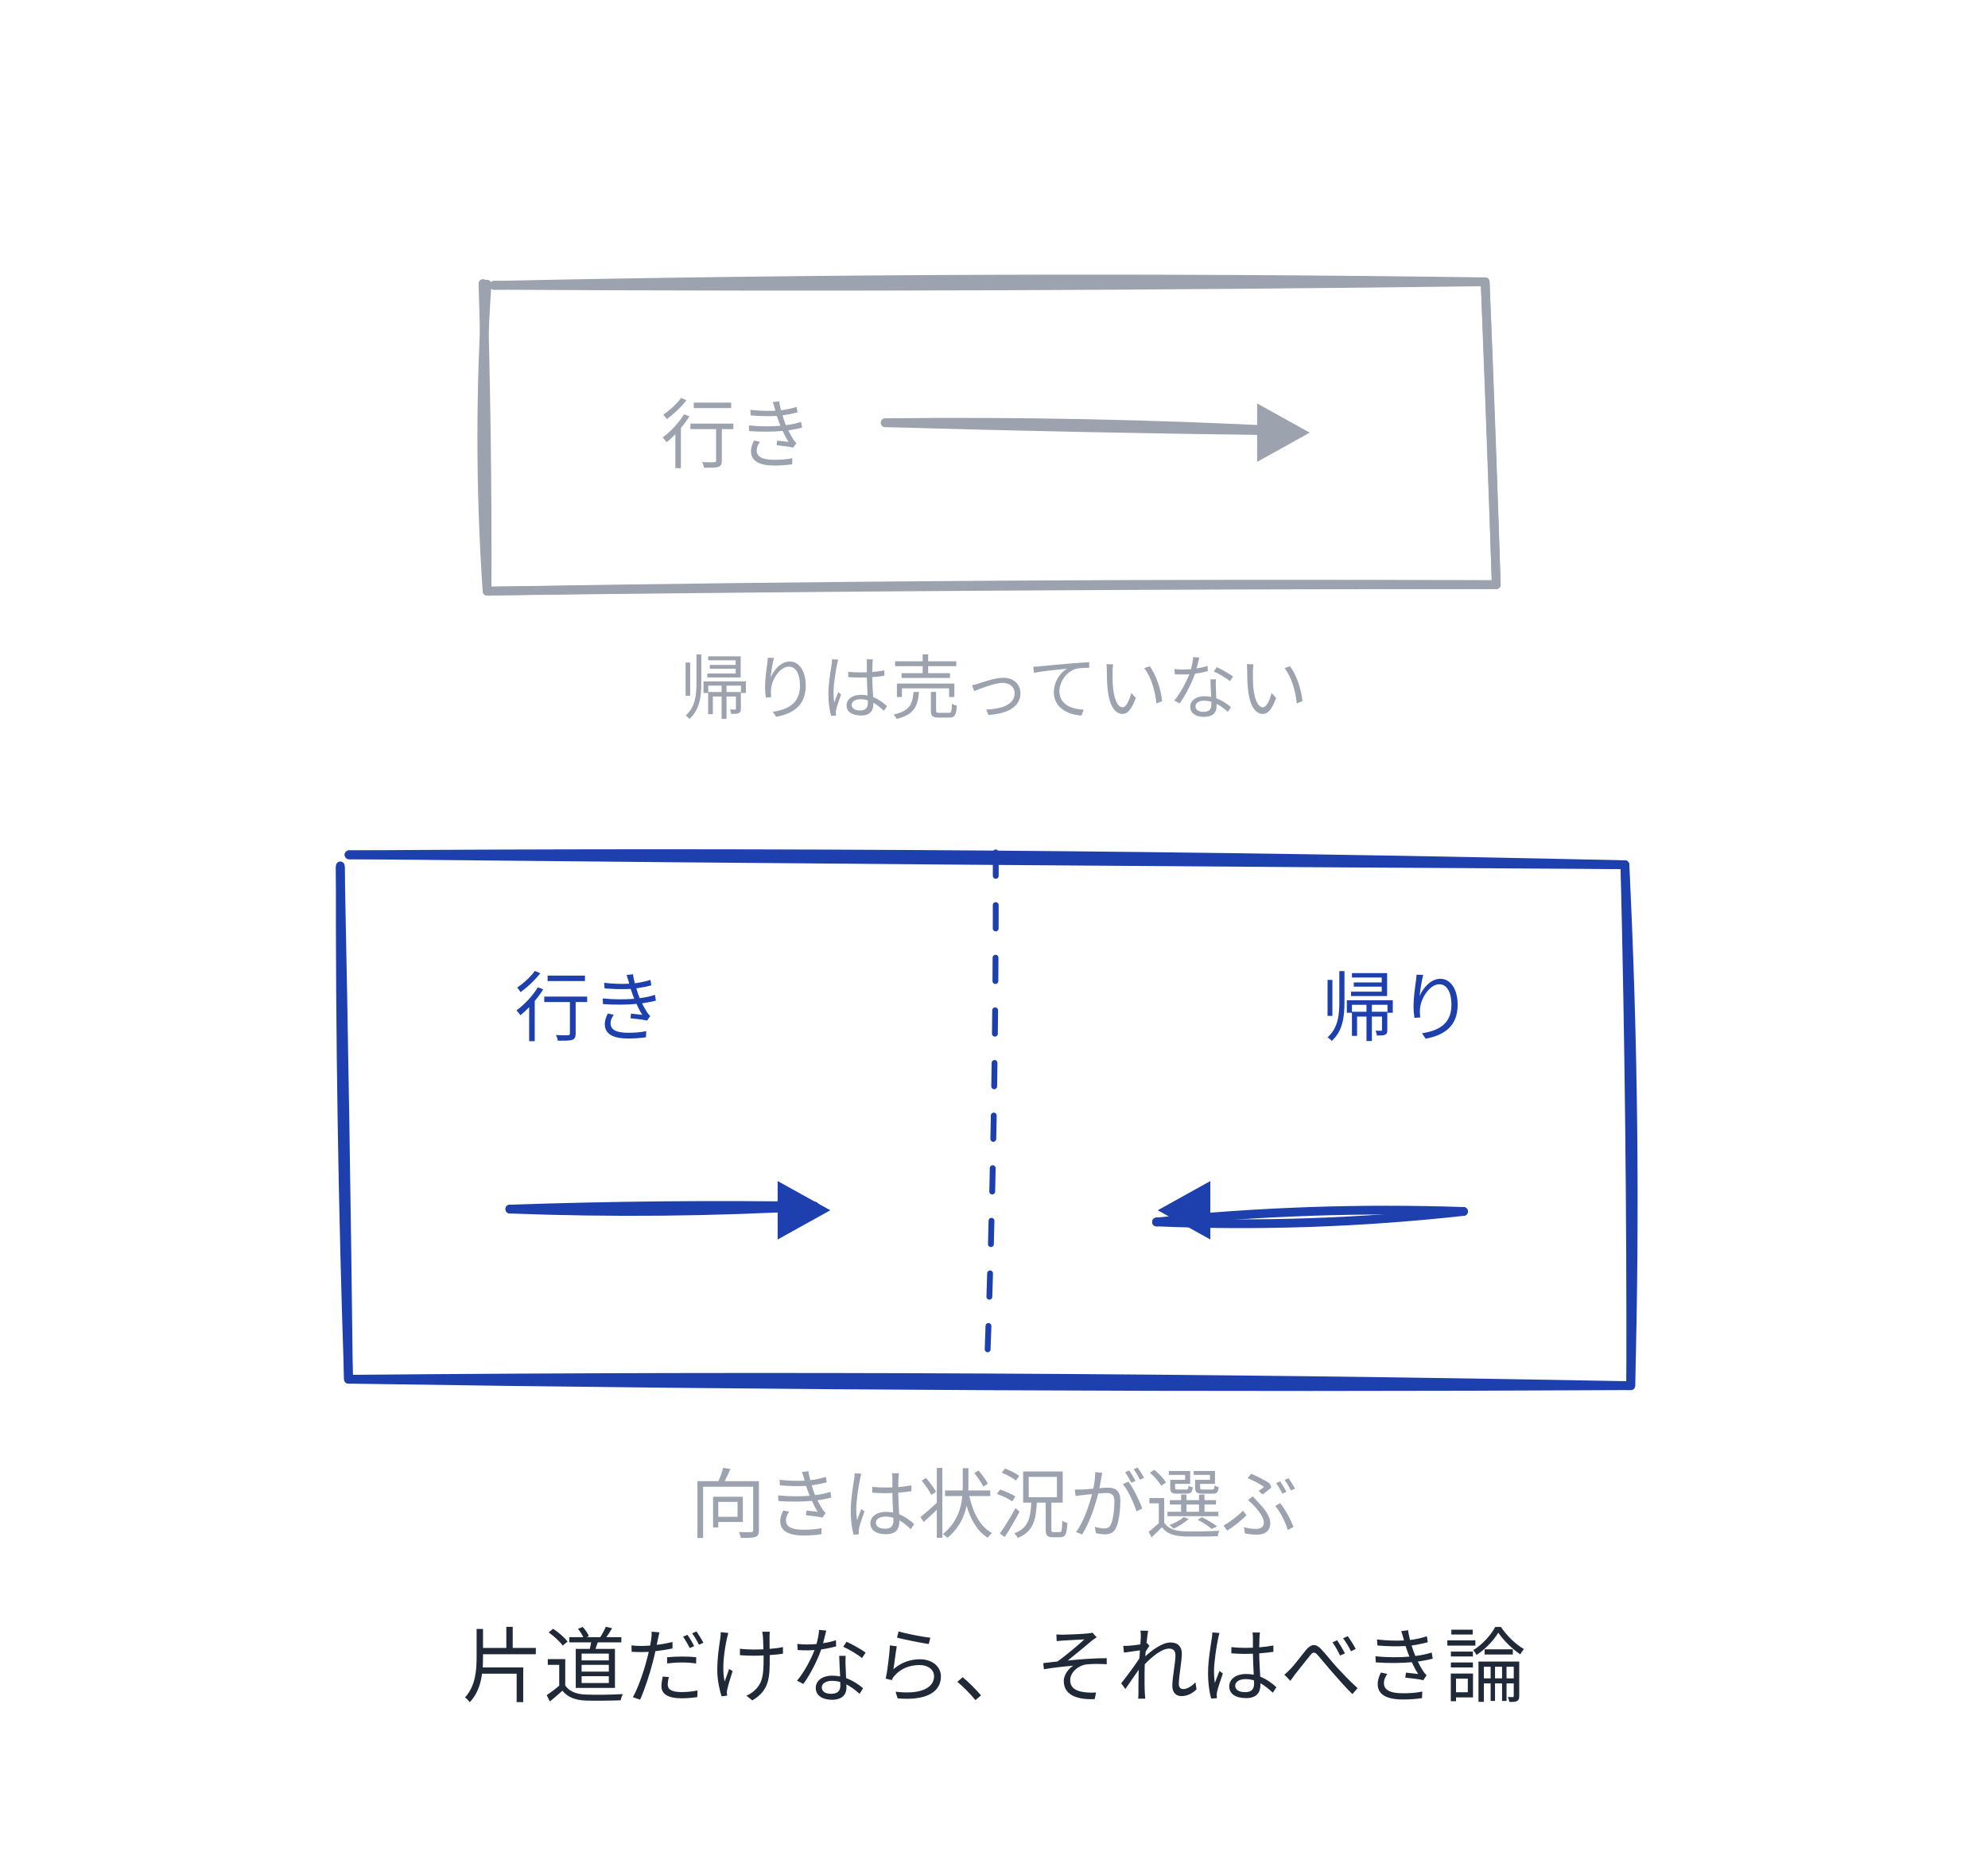
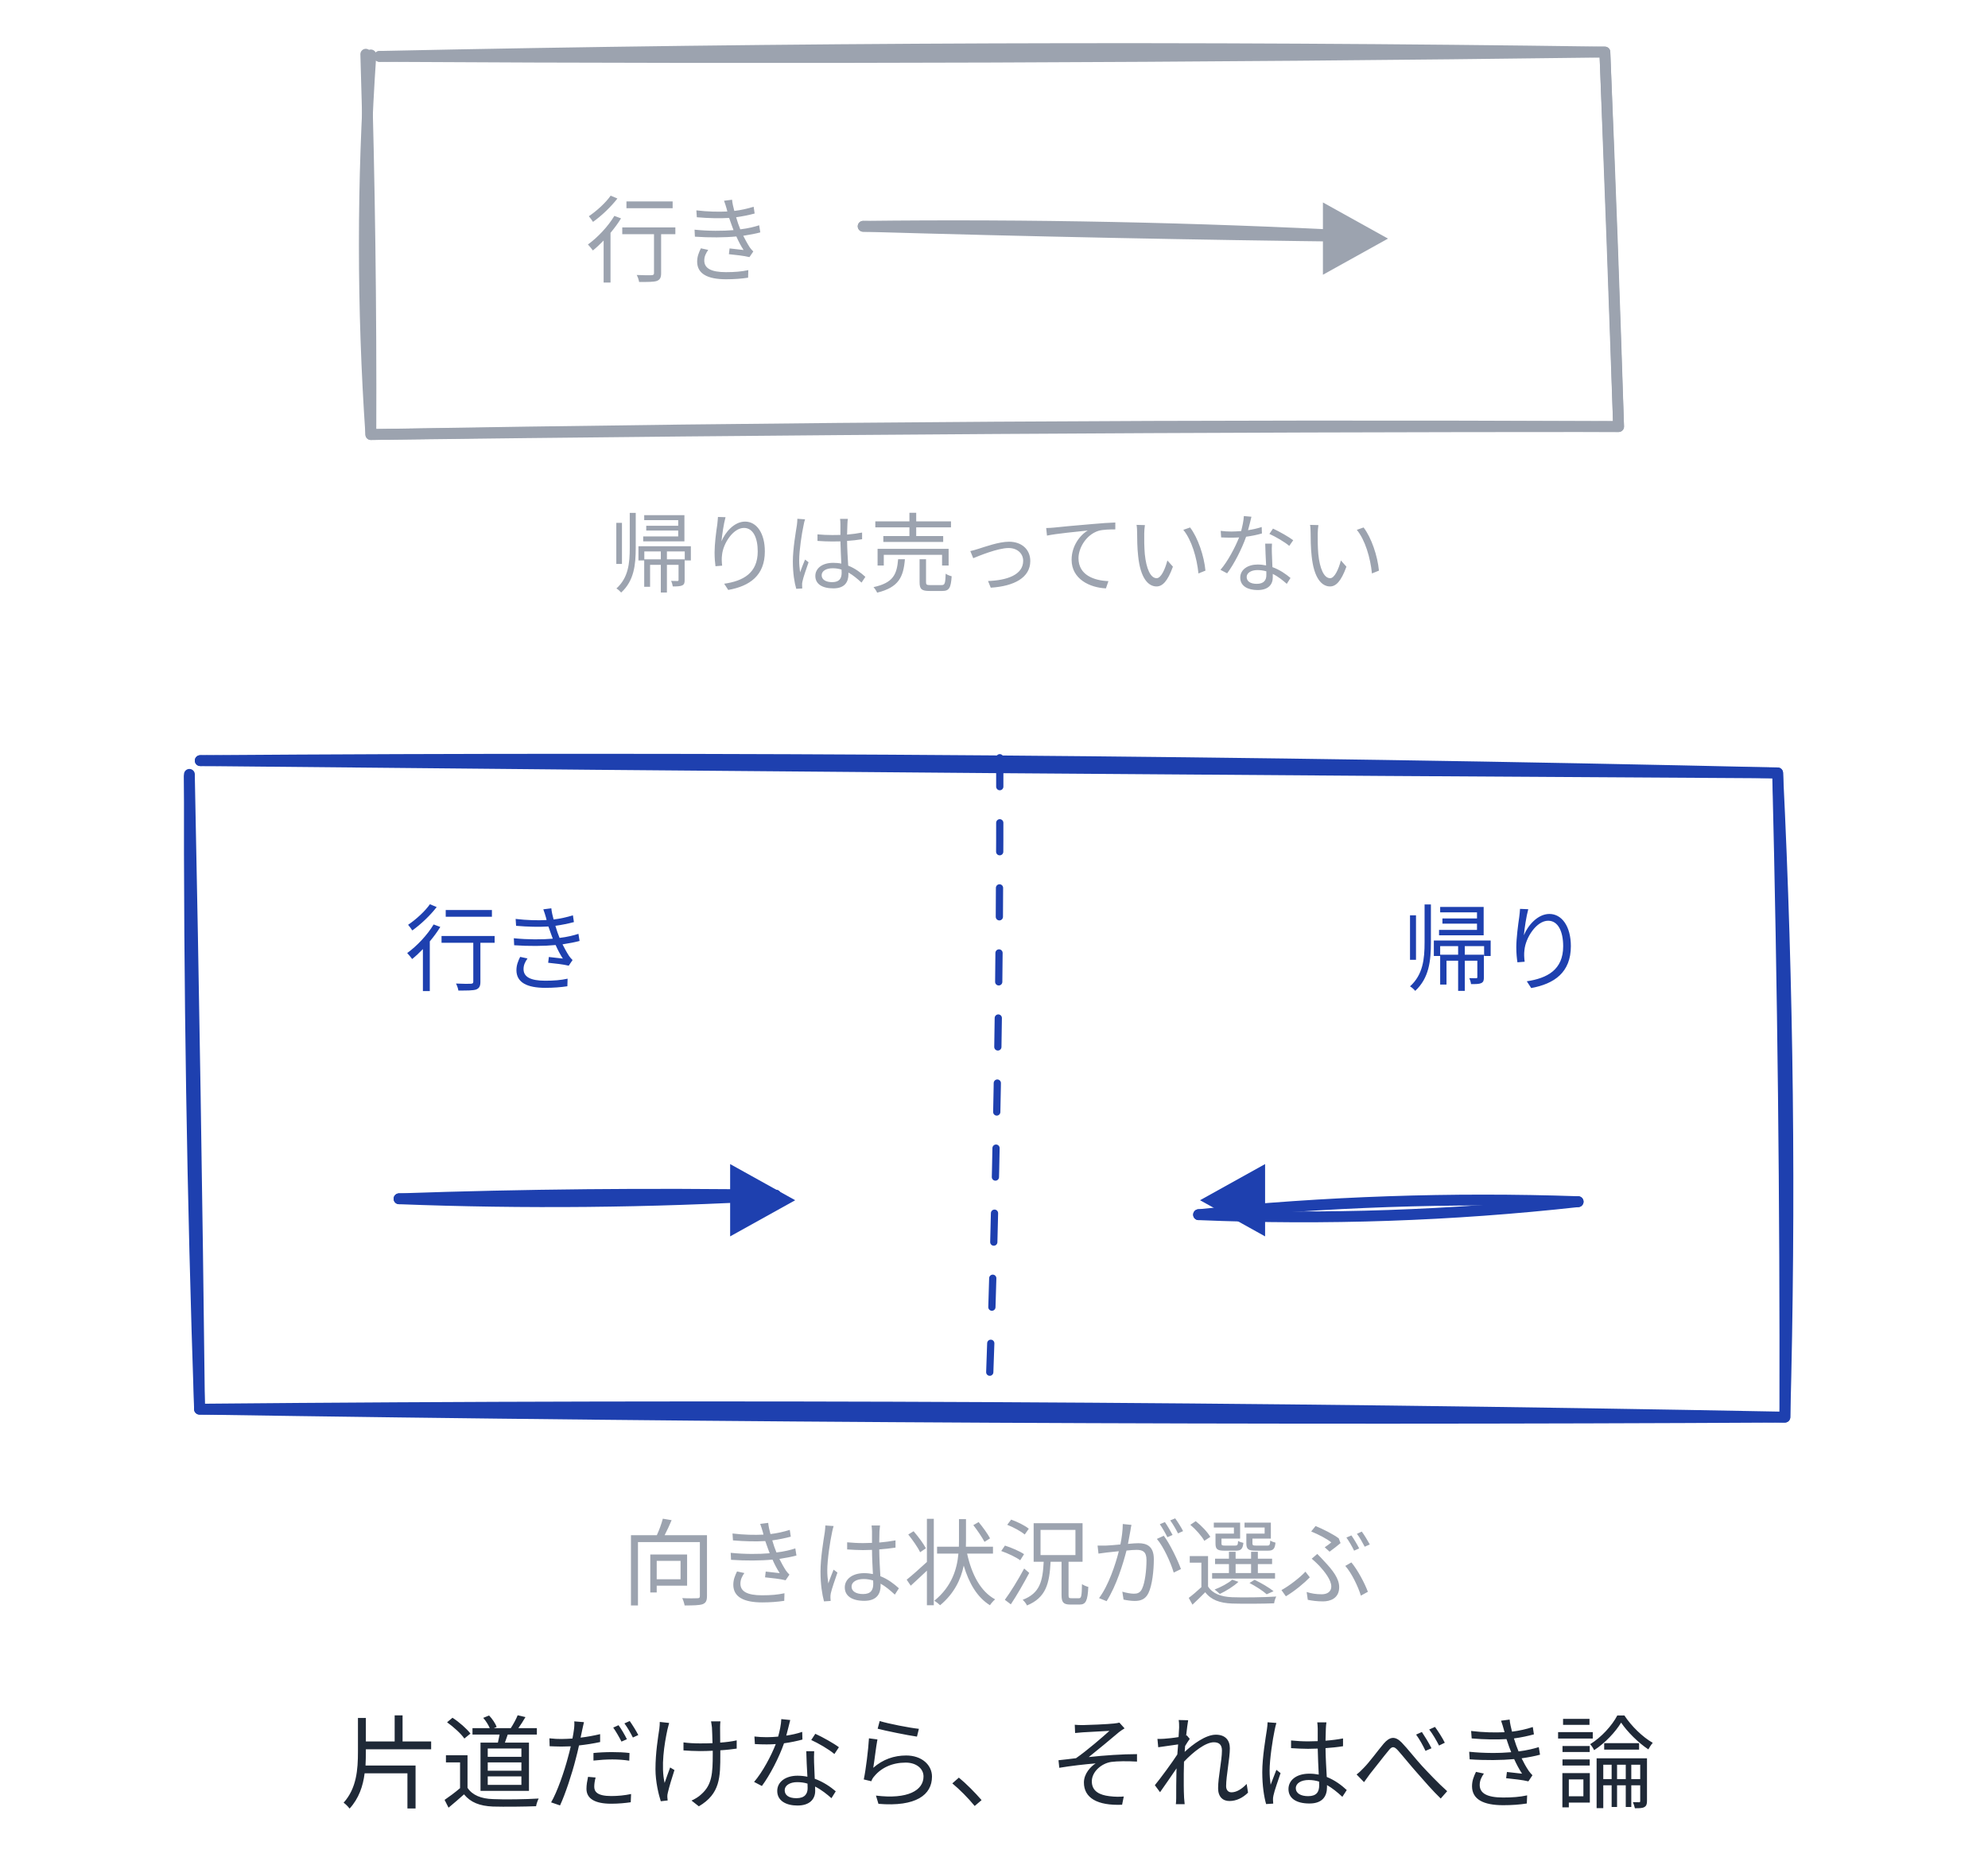
- <svg xmlns="http://www.w3.org/2000/svg" width="340" height="320" viewBox="0 0 340 320" preserveAspectRatio="xMidYMid meet">
+ <svg xmlns="http://www.w3.org/2000/svg" width="275" height="259" viewBox="32 41 275 259" preserveAspectRatio="xMidYMid meet">
  <path d="M84.5 48.8 Q169.3 49.3 254 48.2 Q255 74.1 255.9 100 Q169.6 99.6 83.3 101.1 Q83.4 74.8 82.6 48.5" fill="none" stroke="#9CA3AF" stroke-width="1.5" stroke-linejoin="round" stroke-linecap="round" />
  <path d="M84.5 48.8 Q169.3 47 254 48.2 Q255.1 74.1 255.9 100 Q169.6 100 83.3 101.1 Q81.5 74.8 83.3 48.6" fill="none" stroke="#9CA3AF" stroke-width="1.5" stroke-linejoin="round" stroke-linecap="round" />
  <text x="126" y="79" text-anchor="middle" font-family="sans-serif" font-size="13" fill="#9CA3AF">行き</text>
  <path d="M151.4 72.3 Q185.8 73.3 220.3 73.7" fill="none" stroke="#9CA3AF" stroke-width="1.5" stroke-linejoin="round" stroke-linecap="round" />
  <path d="M151.4 72.3 Q185.9 71.9 220.3 73.7" fill="none" stroke="#9CA3AF" stroke-width="1.5" stroke-linejoin="round" stroke-linecap="round" />
  <path d="M224 74 l-9 -5 l0 10 z" fill="#9CA3AF" />
  <text x="170" y="122" text-anchor="middle" font-family="sans-serif" font-size="12" fill="#9CA3AF">帰りは売っていない</text>
  <path d="M59.7 146.2 Q168.8 147.3 277.9 147.9 Q279 192.4 278.9 237 Q169.2 234.9 59.6 235.9 Q58.1 192 58.2 148.1" fill="none" stroke="#1E40AF" stroke-width="1.5" stroke-linejoin="round" stroke-linecap="round" />
  <path d="M59.7 146.2 Q168.8 145.4 277.9 147.9 Q280.1 192.4 278.9 237 Q169.2 237.6 59.6 235.9 Q59.1 192.2 58.2 148.4" fill="none" stroke="#1E40AF" stroke-width="1.5" stroke-linejoin="round" stroke-linecap="round" />
  <path d="M170.3 145.8 Q170.4 191.4 168.7 236.9" fill="none" stroke="#1E40AF" stroke-width="1" stroke-dasharray="4 5" stroke-linejoin="round" stroke-linecap="round" />
  <text x="101" y="177" text-anchor="middle" font-family="sans-serif" font-size="13" fill="#1E40AF">行き</text>
  <path d="M87.2 206.8 Q113.2 207.8 139.3 206.3" fill="none" stroke="#1E40AF" stroke-width="1.5" stroke-linejoin="round" stroke-linecap="round" />
  <path d="M87.2 206.8 Q113.2 205.9 139.3 206.3" fill="none" stroke="#1E40AF" stroke-width="1.5" stroke-linejoin="round" stroke-linecap="round" />
  <path d="M142 207 l-9 -5 l0 10 z" fill="#1E40AF" />
  <text x="239" y="177" text-anchor="middle" font-family="sans-serif" font-size="13" fill="#1E40AF">帰り</text>
  <path d="M250.3 207.2 Q224 206.3 197.8 209" fill="none" stroke="#1E40AF" stroke-width="1.5" stroke-linejoin="round" stroke-linecap="round" />
  <path d="M250.3 207.2 Q224.1 210.1 197.8 209" fill="none" stroke="#1E40AF" stroke-width="1.5" stroke-linejoin="round" stroke-linecap="round" />
  <path d="M198 207 l9 -5 l0 10 z" fill="#1E40AF" />
  <text x="170" y="262" text-anchor="middle" font-family="sans-serif" font-size="13" fill="#9CA3AF">向きは状況が選ぶ</text>
  <text x="170" y="290" text-anchor="middle" font-family="sans-serif" font-size="14" fill="#1F2937">片道だけなら、それはべき論</text>
</svg>
